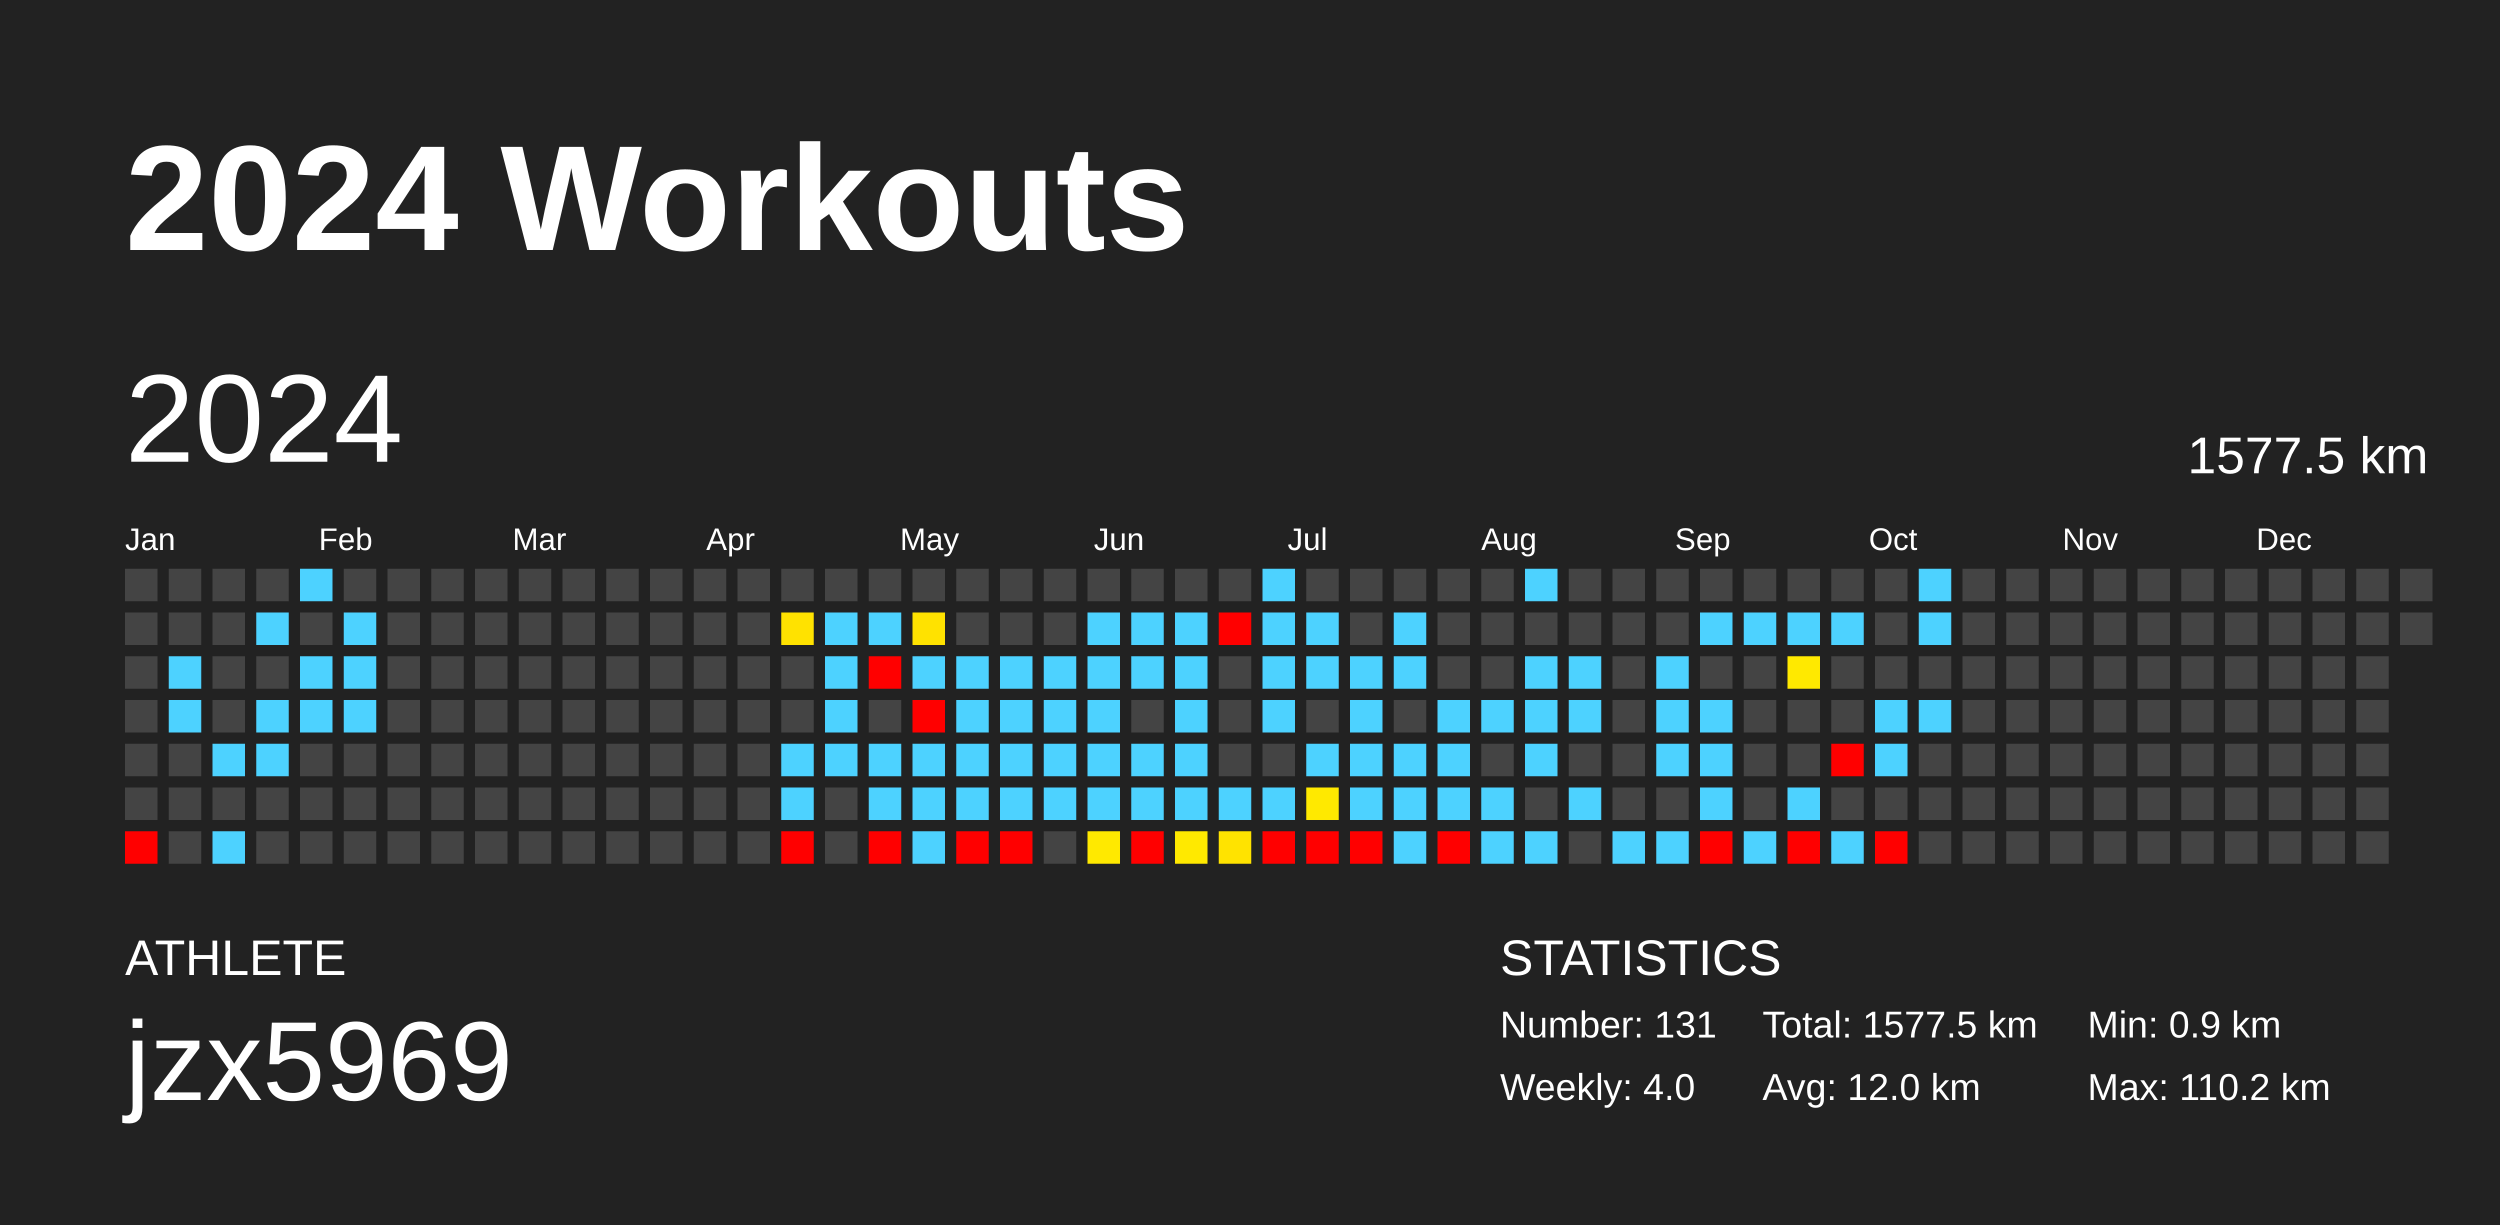
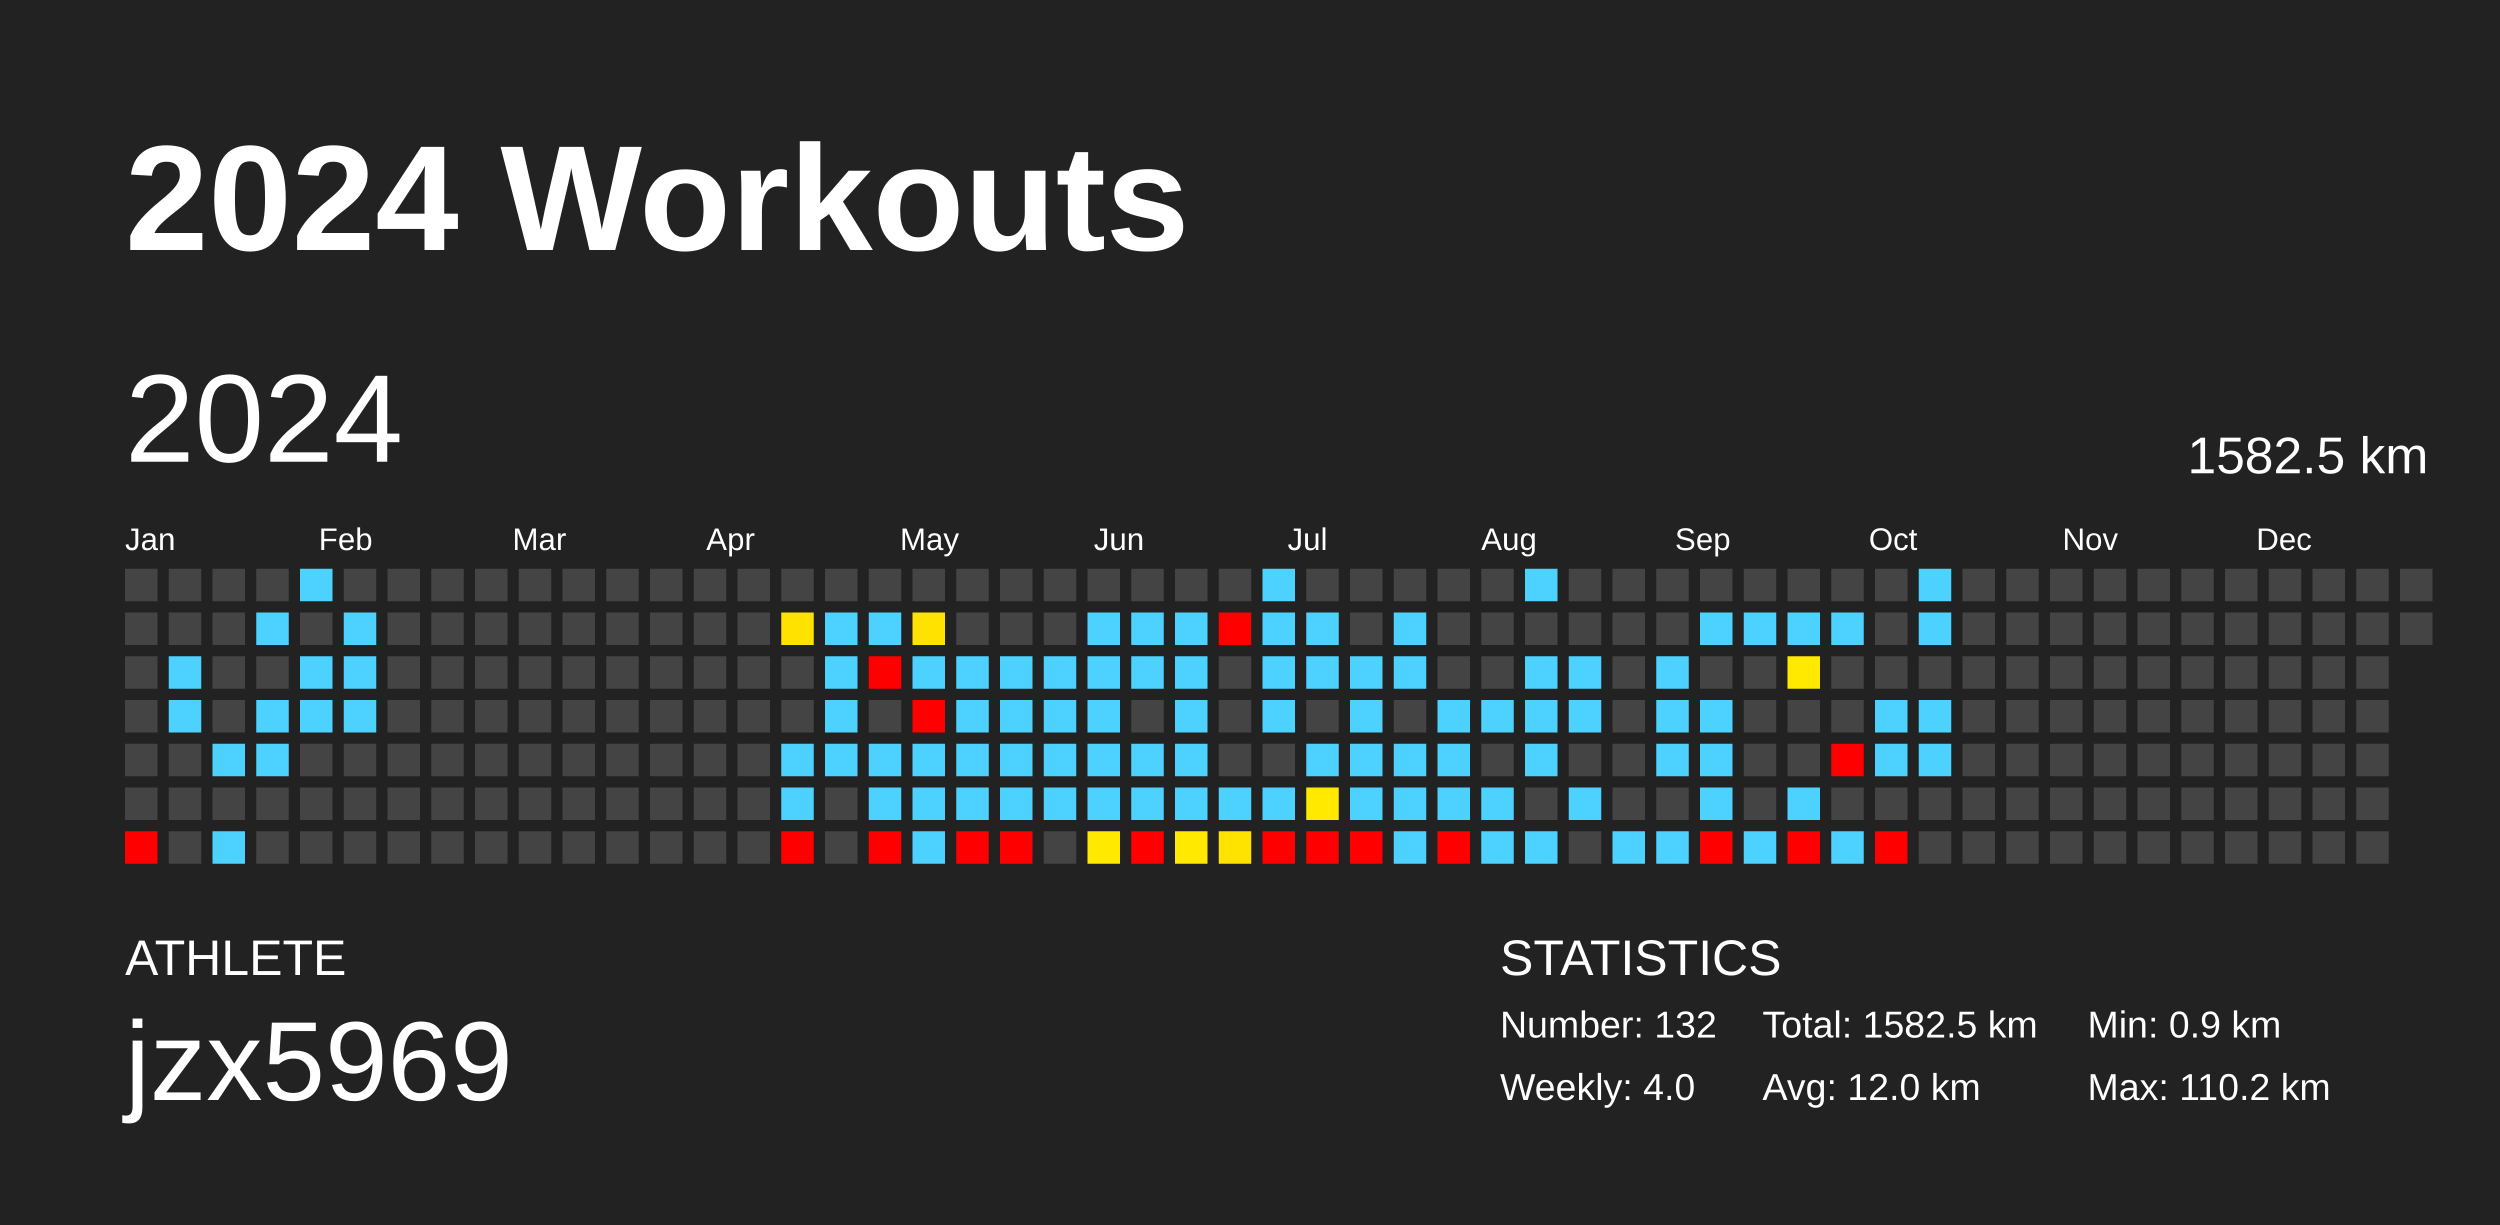
<svg xmlns="http://www.w3.org/2000/svg" baseProfile="full" height="98mm" version="1.1" viewBox="0,0,200,98" width="200mm">
  <defs />
  <rect fill="#222222" height="98" width="200" x="0" y="0" />
  <text fill="#FFFFFF" style="font-size:12px; font-family:Arial; font-weight:bold;" x="10" y="20">2024 Workouts</text>
  <text fill="#FFFFFF" style="font-size:4px; font-family:Arial" x="10" y="78">ATHLETE</text>
  <text fill="#FFFFFF" style="font-size:9px; font-family:Arial" x="10" y="88">jzx5969</text>
  <text fill="#FFFFFF" style="font-size:4px; font-family:Arial" x="120" y="78">STATISTICS</text>
-   <text fill="#FFFFFF" style="font-size:3px; font-family:Arial" x="120" y="83">Number: 131</text>
+   <text fill="#FFFFFF" style="font-size:3px; font-family:Arial" x="120" y="83">Number: 132</text>
  <text fill="#FFFFFF" style="font-size:3px; font-family:Arial" x="120" y="88">Weekly: 4.0</text>
-   <text fill="#FFFFFF" style="font-size:3px; font-family:Arial" x="141" y="83">Total: 1577.5 km</text>
+   <text fill="#FFFFFF" style="font-size:3px; font-family:Arial" x="141" y="83">Total: 1582.5 km</text>
  <text fill="#FFFFFF" style="font-size:3px; font-family:Arial" x="141" y="88">Avg: 12.0 km</text>
  <text fill="#FFFFFF" style="font-size:3px; font-family:Arial" x="167" y="83">Min: 0.9 km</text>
  <text fill="#FFFFFF" style="font-size:3px; font-family:Arial" x="167" y="88">Max: 110.2 km</text>
  <text dominant-baseline="hanging" fill="#FFFFFF" style="font-size:10.0px; font-family:Arial;" x="10" y="30">2024</text>
-   <text dominant-baseline="hanging" fill="#FFFFFF" style="font-size:4.125px; font-family:Arial;" x="175" y="35">1577.5 km</text>
+   <text dominant-baseline="hanging" fill="#FFFFFF" style="font-size:4.125px; font-family:Arial;" x="175" y="35">1582.5 km</text>
  <text fill="#FFFFFF" style="font-size:2.5px; font-family:Arial" x="10.0" y="44">Jan</text>
  <text fill="#FFFFFF" style="font-size:2.5px; font-family:Arial" x="25.5" y="44">Feb</text>
  <text fill="#FFFFFF" style="font-size:2.5px; font-family:Arial" x="41.0" y="44">Mar</text>
  <text fill="#FFFFFF" style="font-size:2.5px; font-family:Arial" x="56.5" y="44">Apr</text>
  <text fill="#FFFFFF" style="font-size:2.5px; font-family:Arial" x="72.0" y="44">May</text>
  <text fill="#FFFFFF" style="font-size:2.5px; font-family:Arial" x="87.5" y="44">Jun</text>
  <text fill="#FFFFFF" style="font-size:2.5px; font-family:Arial" x="103.0" y="44">Jul</text>
  <text fill="#FFFFFF" style="font-size:2.5px; font-family:Arial" x="118.5" y="44">Aug</text>
  <text fill="#FFFFFF" style="font-size:2.5px; font-family:Arial" x="134.0" y="44">Sep</text>
  <text fill="#FFFFFF" style="font-size:2.5px; font-family:Arial" x="149.5" y="44">Oct</text>
  <text fill="#FFFFFF" style="font-size:2.5px; font-family:Arial" x="165.0" y="44">Nov</text>
  <text fill="#FFFFFF" style="font-size:2.5px; font-family:Arial" x="180.5" y="44">Dec</text>
  <rect fill="#444444" height="2.6" width="2.6" x="10.0" y="45.5" />
  <rect fill="#444444" height="2.6" width="2.6" x="10.0" y="49.0" />
  <rect fill="#444444" height="2.6" width="2.6" x="10.0" y="52.5" />
  <rect fill="#444444" height="2.6" width="2.6" x="10.0" y="56.0" />
  <rect fill="#444444" height="2.6" width="2.6" x="10.0" y="59.5" />
  <rect fill="#444444" height="2.6" width="2.6" x="10.0" y="63.0" />
  <rect fill="red" height="2.6" width="2.6" x="10.0" y="66.5" />
  <rect fill="#444444" height="2.6" width="2.6" x="13.5" y="45.5" />
  <rect fill="#444444" height="2.6" width="2.6" x="13.5" y="49.0" />
  <rect fill="#4dd2ff" height="2.6" width="2.6" x="13.5" y="52.5" />
  <rect fill="#4dd2ff" height="2.6" width="2.6" x="13.5" y="56.0" />
  <rect fill="#444444" height="2.6" width="2.6" x="13.5" y="59.5" />
  <rect fill="#444444" height="2.6" width="2.6" x="13.5" y="63.0" />
  <rect fill="#444444" height="2.6" width="2.6" x="13.5" y="66.5" />
  <rect fill="#444444" height="2.6" width="2.6" x="17.0" y="45.5" />
  <rect fill="#444444" height="2.6" width="2.6" x="17.0" y="49.0" />
  <rect fill="#444444" height="2.6" width="2.6" x="17.0" y="52.5" />
  <rect fill="#444444" height="2.6" width="2.6" x="17.0" y="56.0" />
  <rect fill="#4dd2ff" height="2.6" width="2.6" x="17.0" y="59.5" />
  <rect fill="#444444" height="2.6" width="2.6" x="17.0" y="63.0" />
  <rect fill="#4dd2ff" height="2.6" width="2.6" x="17.0" y="66.5" />
  <rect fill="#444444" height="2.6" width="2.6" x="20.5" y="45.5" />
  <rect fill="#4dd2ff" height="2.6" width="2.6" x="20.5" y="49.0" />
  <rect fill="#444444" height="2.6" width="2.6" x="20.5" y="52.5" />
  <rect fill="#4dd2ff" height="2.6" width="2.6" x="20.5" y="56.0" />
  <rect fill="#4dd2ff" height="2.6" width="2.6" x="20.5" y="59.5" />
  <rect fill="#444444" height="2.6" width="2.6" x="20.5" y="63.0" />
  <rect fill="#444444" height="2.6" width="2.6" x="20.5" y="66.5" />
  <rect fill="#4dd2ff" height="2.6" width="2.6" x="24.0" y="45.5" />
  <rect fill="#444444" height="2.6" width="2.6" x="24.0" y="49.0" />
  <rect fill="#4dd2ff" height="2.6" width="2.6" x="24.0" y="52.5" />
  <rect fill="#4dd2ff" height="2.6" width="2.6" x="24.0" y="56.0" />
  <rect fill="#444444" height="2.6" width="2.6" x="24.0" y="59.5" />
  <rect fill="#444444" height="2.6" width="2.6" x="24.0" y="63.0" />
  <rect fill="#444444" height="2.6" width="2.6" x="24.0" y="66.5" />
  <rect fill="#444444" height="2.6" width="2.6" x="27.5" y="45.5" />
  <rect fill="#4dd2ff" height="2.6" width="2.6" x="27.5" y="49.0" />
  <rect fill="#4dd2ff" height="2.6" width="2.6" x="27.5" y="52.5" />
  <rect fill="#4dd2ff" height="2.6" width="2.6" x="27.5" y="56.0" />
  <rect fill="#444444" height="2.6" width="2.6" x="27.5" y="59.5" />
  <rect fill="#444444" height="2.6" width="2.6" x="27.5" y="63.0" />
  <rect fill="#444444" height="2.6" width="2.6" x="27.5" y="66.5" />
  <rect fill="#444444" height="2.6" width="2.6" x="31.0" y="45.5" />
  <rect fill="#444444" height="2.6" width="2.6" x="31.0" y="49.0" />
  <rect fill="#444444" height="2.6" width="2.6" x="31.0" y="52.5" />
  <rect fill="#444444" height="2.6" width="2.6" x="31.0" y="56.0" />
  <rect fill="#444444" height="2.6" width="2.6" x="31.0" y="59.5" />
  <rect fill="#444444" height="2.6" width="2.6" x="31.0" y="63.0" />
  <rect fill="#444444" height="2.6" width="2.6" x="31.0" y="66.5" />
  <rect fill="#444444" height="2.6" width="2.6" x="34.5" y="45.5" />
  <rect fill="#444444" height="2.6" width="2.6" x="34.5" y="49.0" />
  <rect fill="#444444" height="2.6" width="2.6" x="34.5" y="52.5" />
  <rect fill="#444444" height="2.6" width="2.6" x="34.5" y="56.0" />
  <rect fill="#444444" height="2.6" width="2.6" x="34.5" y="59.5" />
  <rect fill="#444444" height="2.6" width="2.6" x="34.5" y="63.0" />
  <rect fill="#444444" height="2.6" width="2.6" x="34.5" y="66.5" />
  <rect fill="#444444" height="2.6" width="2.6" x="38.0" y="45.5" />
  <rect fill="#444444" height="2.6" width="2.6" x="38.0" y="49.0" />
  <rect fill="#444444" height="2.6" width="2.6" x="38.0" y="52.5" />
  <rect fill="#444444" height="2.6" width="2.6" x="38.0" y="56.0" />
  <rect fill="#444444" height="2.6" width="2.6" x="38.0" y="59.5" />
  <rect fill="#444444" height="2.6" width="2.6" x="38.0" y="63.0" />
  <rect fill="#444444" height="2.6" width="2.6" x="38.0" y="66.5" />
  <rect fill="#444444" height="2.6" width="2.6" x="41.5" y="45.5" />
  <rect fill="#444444" height="2.6" width="2.6" x="41.5" y="49.0" />
  <rect fill="#444444" height="2.6" width="2.6" x="41.5" y="52.5" />
  <rect fill="#444444" height="2.6" width="2.6" x="41.5" y="56.0" />
  <rect fill="#444444" height="2.6" width="2.6" x="41.5" y="59.5" />
  <rect fill="#444444" height="2.6" width="2.6" x="41.5" y="63.0" />
  <rect fill="#444444" height="2.6" width="2.6" x="41.5" y="66.5" />
  <rect fill="#444444" height="2.6" width="2.6" x="45.0" y="45.5" />
  <rect fill="#444444" height="2.6" width="2.6" x="45.0" y="49.0" />
  <rect fill="#444444" height="2.6" width="2.6" x="45.0" y="52.5" />
  <rect fill="#444444" height="2.6" width="2.6" x="45.0" y="56.0" />
  <rect fill="#444444" height="2.6" width="2.6" x="45.0" y="59.5" />
  <rect fill="#444444" height="2.6" width="2.6" x="45.0" y="63.0" />
  <rect fill="#444444" height="2.6" width="2.6" x="45.0" y="66.5" />
  <rect fill="#444444" height="2.6" width="2.6" x="48.5" y="45.5" />
  <rect fill="#444444" height="2.6" width="2.6" x="48.5" y="49.0" />
  <rect fill="#444444" height="2.6" width="2.6" x="48.5" y="52.5" />
  <rect fill="#444444" height="2.6" width="2.6" x="48.5" y="56.0" />
  <rect fill="#444444" height="2.6" width="2.6" x="48.5" y="59.5" />
  <rect fill="#444444" height="2.6" width="2.6" x="48.5" y="63.0" />
  <rect fill="#444444" height="2.6" width="2.6" x="48.5" y="66.5" />
  <rect fill="#444444" height="2.6" width="2.6" x="52.0" y="45.5" />
  <rect fill="#444444" height="2.6" width="2.6" x="52.0" y="49.0" />
  <rect fill="#444444" height="2.6" width="2.6" x="52.0" y="52.5" />
  <rect fill="#444444" height="2.6" width="2.6" x="52.0" y="56.0" />
  <rect fill="#444444" height="2.6" width="2.6" x="52.0" y="59.5" />
  <rect fill="#444444" height="2.6" width="2.6" x="52.0" y="63.0" />
  <rect fill="#444444" height="2.6" width="2.6" x="52.0" y="66.5" />
  <rect fill="#444444" height="2.6" width="2.6" x="55.5" y="45.5" />
  <rect fill="#444444" height="2.6" width="2.6" x="55.5" y="49.0" />
  <rect fill="#444444" height="2.6" width="2.6" x="55.5" y="52.5" />
  <rect fill="#444444" height="2.6" width="2.6" x="55.5" y="56.0" />
  <rect fill="#444444" height="2.6" width="2.6" x="55.5" y="59.5" />
  <rect fill="#444444" height="2.6" width="2.6" x="55.5" y="63.0" />
  <rect fill="#444444" height="2.6" width="2.6" x="55.5" y="66.5" />
  <rect fill="#444444" height="2.6" width="2.6" x="59.0" y="45.5" />
  <rect fill="#444444" height="2.6" width="2.6" x="59.0" y="49.0" />
  <rect fill="#444444" height="2.6" width="2.6" x="59.0" y="52.5" />
  <rect fill="#444444" height="2.6" width="2.6" x="59.0" y="56.0" />
  <rect fill="#444444" height="2.6" width="2.6" x="59.0" y="59.5" />
  <rect fill="#444444" height="2.6" width="2.6" x="59.0" y="63.0" />
  <rect fill="#444444" height="2.6" width="2.6" x="59.0" y="66.5" />
  <rect fill="#444444" height="2.6" width="2.6" x="62.5" y="45.5" />
  <rect fill="#ffe200" height="2.6" width="2.6" x="62.5" y="49.0" />
  <rect fill="#444444" height="2.6" width="2.6" x="62.5" y="52.5" />
  <rect fill="#444444" height="2.6" width="2.6" x="62.5" y="56.0" />
  <rect fill="#4dd2ff" height="2.6" width="2.6" x="62.5" y="59.5" />
  <rect fill="#4dd2ff" height="2.6" width="2.6" x="62.5" y="63.0" />
  <rect fill="red" height="2.6" width="2.6" x="62.5" y="66.5" />
  <rect fill="#444444" height="2.6" width="2.6" x="66.0" y="45.5" />
  <rect fill="#4dd2ff" height="2.6" width="2.6" x="66.0" y="49.0" />
  <rect fill="#4dd2ff" height="2.6" width="2.6" x="66.0" y="52.5" />
  <rect fill="#4dd2ff" height="2.6" width="2.6" x="66.0" y="56.0" />
  <rect fill="#4dd2ff" height="2.6" width="2.6" x="66.0" y="59.5" />
  <rect fill="#444444" height="2.6" width="2.6" x="66.0" y="63.0" />
  <rect fill="#444444" height="2.6" width="2.6" x="66.0" y="66.5" />
  <rect fill="#444444" height="2.6" width="2.6" x="69.5" y="45.5" />
  <rect fill="#4dd2ff" height="2.6" width="2.6" x="69.5" y="49.0" />
  <rect fill="red" height="2.6" width="2.6" x="69.5" y="52.5" />
  <rect fill="#444444" height="2.6" width="2.6" x="69.5" y="56.0" />
  <rect fill="#4dd2ff" height="2.6" width="2.6" x="69.5" y="59.5" />
  <rect fill="#4dd2ff" height="2.6" width="2.6" x="69.5" y="63.0" />
  <rect fill="red" height="2.6" width="2.6" x="69.5" y="66.5" />
  <rect fill="#444444" height="2.6" width="2.6" x="73.0" y="45.5" />
  <rect fill="#ffe200" height="2.6" width="2.6" x="73.0" y="49.0" />
  <rect fill="#4dd2ff" height="2.6" width="2.6" x="73.0" y="52.5" />
  <rect fill="red" height="2.6" width="2.6" x="73.0" y="56.0" />
  <rect fill="#4dd2ff" height="2.6" width="2.6" x="73.0" y="59.5" />
  <rect fill="#4dd2ff" height="2.6" width="2.6" x="73.0" y="63.0" />
  <rect fill="#4dd2ff" height="2.6" width="2.6" x="73.0" y="66.5" />
  <rect fill="#444444" height="2.6" width="2.6" x="76.5" y="45.5" />
  <rect fill="#444444" height="2.6" width="2.6" x="76.5" y="49.0" />
  <rect fill="#4dd2ff" height="2.6" width="2.6" x="76.5" y="52.5" />
  <rect fill="#4dd2ff" height="2.6" width="2.6" x="76.5" y="56.0" />
  <rect fill="#4dd2ff" height="2.6" width="2.6" x="76.5" y="59.5" />
  <rect fill="#4dd2ff" height="2.6" width="2.6" x="76.5" y="63.0" />
  <rect fill="red" height="2.6" width="2.6" x="76.5" y="66.5" />
  <rect fill="#444444" height="2.6" width="2.6" x="80.0" y="45.5" />
  <rect fill="#444444" height="2.6" width="2.6" x="80.0" y="49.0" />
  <rect fill="#4dd2ff" height="2.6" width="2.6" x="80.0" y="52.5" />
  <rect fill="#4dd2ff" height="2.6" width="2.6" x="80.0" y="56.0" />
  <rect fill="#4dd2ff" height="2.6" width="2.6" x="80.0" y="59.5" />
  <rect fill="#4dd2ff" height="2.6" width="2.6" x="80.0" y="63.0" />
  <rect fill="red" height="2.6" width="2.6" x="80.0" y="66.5" />
  <rect fill="#444444" height="2.6" width="2.6" x="83.5" y="45.5" />
  <rect fill="#444444" height="2.6" width="2.6" x="83.5" y="49.0" />
  <rect fill="#4dd2ff" height="2.6" width="2.6" x="83.5" y="52.5" />
  <rect fill="#4dd2ff" height="2.6" width="2.6" x="83.5" y="56.0" />
  <rect fill="#4dd2ff" height="2.6" width="2.6" x="83.5" y="59.5" />
  <rect fill="#4dd2ff" height="2.6" width="2.6" x="83.5" y="63.0" />
  <rect fill="#444444" height="2.6" width="2.6" x="83.5" y="66.5" />
  <rect fill="#444444" height="2.6" width="2.6" x="87.0" y="45.5" />
  <rect fill="#4dd2ff" height="2.6" width="2.6" x="87.0" y="49.0" />
  <rect fill="#4dd2ff" height="2.6" width="2.6" x="87.0" y="52.5" />
  <rect fill="#4dd2ff" height="2.6" width="2.6" x="87.0" y="56.0" />
  <rect fill="#4dd2ff" height="2.6" width="2.6" x="87.0" y="59.5" />
  <rect fill="#4dd2ff" height="2.6" width="2.6" x="87.0" y="63.0" />
  <rect fill="#ffe900" height="2.6" width="2.6" x="87.0" y="66.5" />
  <rect fill="#444444" height="2.6" width="2.6" x="90.5" y="45.5" />
  <rect fill="#4dd2ff" height="2.6" width="2.6" x="90.5" y="49.0" />
  <rect fill="#4dd2ff" height="2.6" width="2.6" x="90.5" y="52.5" />
  <rect fill="#444444" height="2.6" width="2.6" x="90.5" y="56.0" />
  <rect fill="#4dd2ff" height="2.6" width="2.6" x="90.5" y="59.5" />
  <rect fill="#4dd2ff" height="2.6" width="2.6" x="90.5" y="63.0" />
  <rect fill="red" height="2.6" width="2.6" x="90.5" y="66.5" />
  <rect fill="#444444" height="2.6" width="2.6" x="94.0" y="45.5" />
  <rect fill="#4dd2ff" height="2.6" width="2.6" x="94.0" y="49.0" />
  <rect fill="#4dd2ff" height="2.6" width="2.6" x="94.0" y="52.5" />
  <rect fill="#4dd2ff" height="2.6" width="2.6" x="94.0" y="56.0" />
  <rect fill="#4dd2ff" height="2.6" width="2.6" x="94.0" y="59.5" />
  <rect fill="#4dd2ff" height="2.6" width="2.6" x="94.0" y="63.0" />
  <rect fill="#ffe900" height="2.6" width="2.6" x="94.0" y="66.5" />
  <rect fill="#444444" height="2.6" width="2.6" x="97.5" y="45.5" />
  <rect fill="red" height="2.6" width="2.6" x="97.5" y="49.0" />
  <rect fill="#444444" height="2.6" width="2.6" x="97.5" y="52.5" />
  <rect fill="#444444" height="2.6" width="2.6" x="97.5" y="56.0" />
  <rect fill="#444444" height="2.6" width="2.6" x="97.5" y="59.5" />
  <rect fill="#4dd2ff" height="2.6" width="2.6" x="97.5" y="63.0" />
  <rect fill="#ffe300" height="2.6" width="2.6" x="97.5" y="66.5" />
  <rect fill="#4dd2ff" height="2.6" width="2.6" x="101.0" y="45.5" />
  <rect fill="#4dd2ff" height="2.6" width="2.6" x="101.0" y="49.0" />
  <rect fill="#4dd2ff" height="2.6" width="2.6" x="101.0" y="52.5" />
  <rect fill="#4dd2ff" height="2.6" width="2.6" x="101.0" y="56.0" />
  <rect fill="#444444" height="2.6" width="2.6" x="101.0" y="59.5" />
  <rect fill="#4dd2ff" height="2.6" width="2.6" x="101.0" y="63.0" />
  <rect fill="red" height="2.6" width="2.6" x="101.0" y="66.5" />
  <rect fill="#444444" height="2.6" width="2.6" x="104.5" y="45.5" />
  <rect fill="#4dd2ff" height="2.6" width="2.6" x="104.5" y="49.0" />
  <rect fill="#4dd2ff" height="2.6" width="2.6" x="104.5" y="52.5" />
  <rect fill="#444444" height="2.6" width="2.6" x="104.5" y="56.0" />
  <rect fill="#4dd2ff" height="2.6" width="2.6" x="104.5" y="59.5" />
  <rect fill="#ffe900" height="2.6" width="2.6" x="104.5" y="63.0" />
  <rect fill="red" height="2.6" width="2.6" x="104.5" y="66.5" />
  <rect fill="#444444" height="2.6" width="2.6" x="108.0" y="45.5" />
  <rect fill="#444444" height="2.6" width="2.6" x="108.0" y="49.0" />
  <rect fill="#4dd2ff" height="2.6" width="2.6" x="108.0" y="52.5" />
  <rect fill="#4dd2ff" height="2.6" width="2.6" x="108.0" y="56.0" />
  <rect fill="#4dd2ff" height="2.6" width="2.6" x="108.0" y="59.5" />
  <rect fill="#4dd2ff" height="2.6" width="2.6" x="108.0" y="63.0" />
  <rect fill="red" height="2.6" width="2.6" x="108.0" y="66.5" />
  <rect fill="#444444" height="2.6" width="2.6" x="111.5" y="45.5" />
  <rect fill="#4dd2ff" height="2.6" width="2.6" x="111.5" y="49.0" />
  <rect fill="#4dd2ff" height="2.6" width="2.6" x="111.5" y="52.5" />
  <rect fill="#444444" height="2.6" width="2.6" x="111.5" y="56.0" />
  <rect fill="#4dd2ff" height="2.6" width="2.6" x="111.5" y="59.5" />
  <rect fill="#4dd2ff" height="2.6" width="2.6" x="111.5" y="63.0" />
  <rect fill="#4dd2ff" height="2.6" width="2.6" x="111.5" y="66.5" />
  <rect fill="#444444" height="2.6" width="2.6" x="115.0" y="45.5" />
  <rect fill="#444444" height="2.6" width="2.6" x="115.0" y="49.0" />
  <rect fill="#444444" height="2.6" width="2.6" x="115.0" y="52.5" />
  <rect fill="#4dd2ff" height="2.6" width="2.6" x="115.0" y="56.0" />
  <rect fill="#4dd2ff" height="2.6" width="2.6" x="115.0" y="59.5" />
  <rect fill="#4dd2ff" height="2.6" width="2.6" x="115.0" y="63.0" />
  <rect fill="red" height="2.6" width="2.6" x="115.0" y="66.5" />
  <rect fill="#444444" height="2.6" width="2.6" x="118.5" y="45.5" />
  <rect fill="#444444" height="2.6" width="2.6" x="118.5" y="49.0" />
  <rect fill="#444444" height="2.6" width="2.6" x="118.5" y="52.5" />
  <rect fill="#4dd2ff" height="2.6" width="2.6" x="118.5" y="56.0" />
  <rect fill="#444444" height="2.6" width="2.6" x="118.5" y="59.5" />
  <rect fill="#4dd2ff" height="2.6" width="2.6" x="118.5" y="63.0" />
  <rect fill="#4dd2ff" height="2.6" width="2.6" x="118.5" y="66.5" />
  <rect fill="#4dd2ff" height="2.6" width="2.6" x="122.0" y="45.5" />
  <rect fill="#444444" height="2.6" width="2.6" x="122.0" y="49.0" />
  <rect fill="#4dd2ff" height="2.6" width="2.6" x="122.0" y="52.5" />
  <rect fill="#4dd2ff" height="2.6" width="2.6" x="122.0" y="56.0" />
  <rect fill="#4dd2ff" height="2.6" width="2.6" x="122.0" y="59.5" />
  <rect fill="#444444" height="2.6" width="2.6" x="122.0" y="63.0" />
  <rect fill="#4dd2ff" height="2.6" width="2.6" x="122.0" y="66.5" />
  <rect fill="#444444" height="2.6" width="2.6" x="125.5" y="45.5" />
  <rect fill="#444444" height="2.6" width="2.6" x="125.5" y="49.0" />
  <rect fill="#4dd2ff" height="2.6" width="2.6" x="125.5" y="52.5" />
  <rect fill="#4dd2ff" height="2.6" width="2.6" x="125.5" y="56.0" />
  <rect fill="#444444" height="2.6" width="2.6" x="125.5" y="59.5" />
  <rect fill="#4dd2ff" height="2.6" width="2.6" x="125.5" y="63.0" />
  <rect fill="#444444" height="2.6" width="2.6" x="125.5" y="66.5" />
  <rect fill="#444444" height="2.6" width="2.6" x="129.0" y="45.5" />
  <rect fill="#444444" height="2.6" width="2.6" x="129.0" y="49.0" />
  <rect fill="#444444" height="2.6" width="2.6" x="129.0" y="52.5" />
  <rect fill="#444444" height="2.6" width="2.6" x="129.0" y="56.0" />
  <rect fill="#444444" height="2.6" width="2.6" x="129.0" y="59.5" />
  <rect fill="#444444" height="2.6" width="2.6" x="129.0" y="63.0" />
  <rect fill="#4dd2ff" height="2.6" width="2.6" x="129.0" y="66.5" />
  <rect fill="#444444" height="2.6" width="2.6" x="132.5" y="45.5" />
  <rect fill="#444444" height="2.6" width="2.6" x="132.5" y="49.0" />
  <rect fill="#4dd2ff" height="2.6" width="2.6" x="132.5" y="52.5" />
  <rect fill="#4dd2ff" height="2.6" width="2.6" x="132.5" y="56.0" />
  <rect fill="#4dd2ff" height="2.6" width="2.6" x="132.5" y="59.5" />
  <rect fill="#444444" height="2.6" width="2.6" x="132.5" y="63.0" />
  <rect fill="#4dd2ff" height="2.6" width="2.6" x="132.5" y="66.5" />
  <rect fill="#444444" height="2.6" width="2.6" x="136.0" y="45.5" />
  <rect fill="#4dd2ff" height="2.6" width="2.6" x="136.0" y="49.0" />
  <rect fill="#444444" height="2.6" width="2.6" x="136.0" y="52.5" />
  <rect fill="#4dd2ff" height="2.6" width="2.6" x="136.0" y="56.0" />
  <rect fill="#4dd2ff" height="2.6" width="2.6" x="136.0" y="59.5" />
  <rect fill="#4dd2ff" height="2.6" width="2.6" x="136.0" y="63.0" />
  <rect fill="red" height="2.6" width="2.6" x="136.0" y="66.5" />
  <rect fill="#444444" height="2.6" width="2.6" x="139.5" y="45.5" />
  <rect fill="#4dd2ff" height="2.6" width="2.6" x="139.5" y="49.0" />
  <rect fill="#444444" height="2.6" width="2.6" x="139.5" y="52.5" />
  <rect fill="#444444" height="2.6" width="2.6" x="139.5" y="56.0" />
  <rect fill="#444444" height="2.6" width="2.6" x="139.5" y="59.5" />
  <rect fill="#444444" height="2.6" width="2.6" x="139.5" y="63.0" />
  <rect fill="#4dd2ff" height="2.6" width="2.6" x="139.5" y="66.5" />
  <rect fill="#444444" height="2.6" width="2.6" x="143.0" y="45.5" />
  <rect fill="#4dd2ff" height="2.6" width="2.6" x="143.0" y="49.0" />
  <rect fill="#ffe900" height="2.6" width="2.6" x="143.0" y="52.5" />
  <rect fill="#444444" height="2.6" width="2.6" x="143.0" y="56.0" />
  <rect fill="#444444" height="2.6" width="2.6" x="143.0" y="59.5" />
  <rect fill="#4dd2ff" height="2.6" width="2.6" x="143.0" y="63.0" />
  <rect fill="red" height="2.6" width="2.6" x="143.0" y="66.5" />
  <rect fill="#444444" height="2.6" width="2.6" x="146.5" y="45.5" />
  <rect fill="#4dd2ff" height="2.6" width="2.6" x="146.5" y="49.0" />
  <rect fill="#444444" height="2.6" width="2.6" x="146.5" y="52.5" />
  <rect fill="#444444" height="2.6" width="2.6" x="146.5" y="56.0" />
  <rect fill="red" height="2.6" width="2.6" x="146.5" y="59.5" />
  <rect fill="#444444" height="2.6" width="2.6" x="146.5" y="63.0" />
  <rect fill="#4dd2ff" height="2.6" width="2.6" x="146.5" y="66.5" />
  <rect fill="#444444" height="2.6" width="2.6" x="150.0" y="45.5" />
  <rect fill="#444444" height="2.6" width="2.6" x="150.0" y="49.0" />
  <rect fill="#444444" height="2.6" width="2.6" x="150.0" y="52.5" />
  <rect fill="#4dd2ff" height="2.6" width="2.6" x="150.0" y="56.0" />
  <rect fill="#4dd2ff" height="2.6" width="2.6" x="150.0" y="59.5" />
  <rect fill="#444444" height="2.6" width="2.6" x="150.0" y="63.0" />
  <rect fill="red" height="2.6" width="2.6" x="150.0" y="66.5" />
  <rect fill="#4dd2ff" height="2.6" width="2.6" x="153.5" y="45.5" />
  <rect fill="#4dd2ff" height="2.6" width="2.6" x="153.5" y="49.0" />
  <rect fill="#444444" height="2.6" width="2.6" x="153.5" y="52.5" />
  <rect fill="#4dd2ff" height="2.6" width="2.6" x="153.5" y="56.0" />
-   <rect fill="#444444" height="2.6" width="2.6" x="153.5" y="59.5" />
+   <rect fill="#4dd2ff" height="2.6" width="2.6" x="153.5" y="59.5" />
  <rect fill="#444444" height="2.6" width="2.6" x="153.5" y="63.0" />
  <rect fill="#444444" height="2.6" width="2.6" x="153.5" y="66.5" />
  <rect fill="#444444" height="2.6" width="2.6" x="157.0" y="45.5" />
  <rect fill="#444444" height="2.6" width="2.6" x="157.0" y="49.0" />
  <rect fill="#444444" height="2.6" width="2.6" x="157.0" y="52.5" />
  <rect fill="#444444" height="2.6" width="2.6" x="157.0" y="56.0" />
  <rect fill="#444444" height="2.6" width="2.6" x="157.0" y="59.5" />
  <rect fill="#444444" height="2.6" width="2.6" x="157.0" y="63.0" />
  <rect fill="#444444" height="2.6" width="2.6" x="157.0" y="66.5" />
  <rect fill="#444444" height="2.6" width="2.6" x="160.5" y="45.5" />
  <rect fill="#444444" height="2.6" width="2.6" x="160.5" y="49.0" />
  <rect fill="#444444" height="2.6" width="2.6" x="160.5" y="52.5" />
  <rect fill="#444444" height="2.6" width="2.6" x="160.5" y="56.0" />
  <rect fill="#444444" height="2.6" width="2.6" x="160.5" y="59.5" />
  <rect fill="#444444" height="2.6" width="2.6" x="160.5" y="63.0" />
  <rect fill="#444444" height="2.6" width="2.6" x="160.5" y="66.5" />
  <rect fill="#444444" height="2.6" width="2.6" x="164.0" y="45.5" />
  <rect fill="#444444" height="2.6" width="2.6" x="164.0" y="49.0" />
  <rect fill="#444444" height="2.6" width="2.6" x="164.0" y="52.5" />
  <rect fill="#444444" height="2.6" width="2.6" x="164.0" y="56.0" />
  <rect fill="#444444" height="2.6" width="2.6" x="164.0" y="59.5" />
  <rect fill="#444444" height="2.6" width="2.6" x="164.0" y="63.0" />
  <rect fill="#444444" height="2.6" width="2.6" x="164.0" y="66.5" />
  <rect fill="#444444" height="2.6" width="2.6" x="167.5" y="45.5" />
  <rect fill="#444444" height="2.6" width="2.6" x="167.5" y="49.0" />
  <rect fill="#444444" height="2.6" width="2.6" x="167.5" y="52.5" />
  <rect fill="#444444" height="2.6" width="2.6" x="167.5" y="56.0" />
  <rect fill="#444444" height="2.6" width="2.6" x="167.5" y="59.5" />
  <rect fill="#444444" height="2.6" width="2.6" x="167.5" y="63.0" />
  <rect fill="#444444" height="2.6" width="2.6" x="167.5" y="66.5" />
  <rect fill="#444444" height="2.6" width="2.6" x="171.0" y="45.5" />
  <rect fill="#444444" height="2.6" width="2.6" x="171.0" y="49.0" />
  <rect fill="#444444" height="2.6" width="2.6" x="171.0" y="52.5" />
  <rect fill="#444444" height="2.6" width="2.6" x="171.0" y="56.0" />
  <rect fill="#444444" height="2.6" width="2.6" x="171.0" y="59.5" />
  <rect fill="#444444" height="2.6" width="2.6" x="171.0" y="63.0" />
  <rect fill="#444444" height="2.6" width="2.6" x="171.0" y="66.5" />
  <rect fill="#444444" height="2.6" width="2.6" x="174.5" y="45.5" />
  <rect fill="#444444" height="2.6" width="2.6" x="174.5" y="49.0" />
  <rect fill="#444444" height="2.6" width="2.6" x="174.5" y="52.5" />
  <rect fill="#444444" height="2.6" width="2.6" x="174.5" y="56.0" />
  <rect fill="#444444" height="2.6" width="2.6" x="174.5" y="59.5" />
  <rect fill="#444444" height="2.6" width="2.6" x="174.5" y="63.0" />
  <rect fill="#444444" height="2.6" width="2.6" x="174.5" y="66.5" />
  <rect fill="#444444" height="2.6" width="2.6" x="178.0" y="45.5" />
  <rect fill="#444444" height="2.6" width="2.6" x="178.0" y="49.0" />
  <rect fill="#444444" height="2.6" width="2.6" x="178.0" y="52.5" />
  <rect fill="#444444" height="2.6" width="2.6" x="178.0" y="56.0" />
  <rect fill="#444444" height="2.6" width="2.6" x="178.0" y="59.5" />
  <rect fill="#444444" height="2.6" width="2.6" x="178.0" y="63.0" />
  <rect fill="#444444" height="2.6" width="2.6" x="178.0" y="66.5" />
  <rect fill="#444444" height="2.6" width="2.6" x="181.5" y="45.5" />
  <rect fill="#444444" height="2.6" width="2.6" x="181.5" y="49.0" />
  <rect fill="#444444" height="2.6" width="2.6" x="181.5" y="52.5" />
  <rect fill="#444444" height="2.6" width="2.6" x="181.5" y="56.0" />
  <rect fill="#444444" height="2.6" width="2.6" x="181.5" y="59.5" />
  <rect fill="#444444" height="2.6" width="2.6" x="181.5" y="63.0" />
  <rect fill="#444444" height="2.6" width="2.6" x="181.5" y="66.5" />
  <rect fill="#444444" height="2.6" width="2.6" x="185.0" y="45.5" />
  <rect fill="#444444" height="2.6" width="2.6" x="185.0" y="49.0" />
  <rect fill="#444444" height="2.6" width="2.6" x="185.0" y="52.5" />
  <rect fill="#444444" height="2.6" width="2.6" x="185.0" y="56.0" />
  <rect fill="#444444" height="2.6" width="2.6" x="185.0" y="59.5" />
  <rect fill="#444444" height="2.6" width="2.6" x="185.0" y="63.0" />
  <rect fill="#444444" height="2.6" width="2.6" x="185.0" y="66.5" />
  <rect fill="#444444" height="2.6" width="2.6" x="188.5" y="45.5" />
  <rect fill="#444444" height="2.6" width="2.6" x="188.5" y="49.0" />
  <rect fill="#444444" height="2.6" width="2.6" x="188.5" y="52.5" />
  <rect fill="#444444" height="2.6" width="2.6" x="188.5" y="56.0" />
  <rect fill="#444444" height="2.6" width="2.6" x="188.5" y="59.5" />
  <rect fill="#444444" height="2.6" width="2.6" x="188.5" y="63.0" />
  <rect fill="#444444" height="2.6" width="2.6" x="188.5" y="66.5" />
  <rect fill="#444444" height="2.6" width="2.6" x="192.0" y="45.5" />
  <rect fill="#444444" height="2.6" width="2.6" x="192.0" y="49.0" />
</svg>
